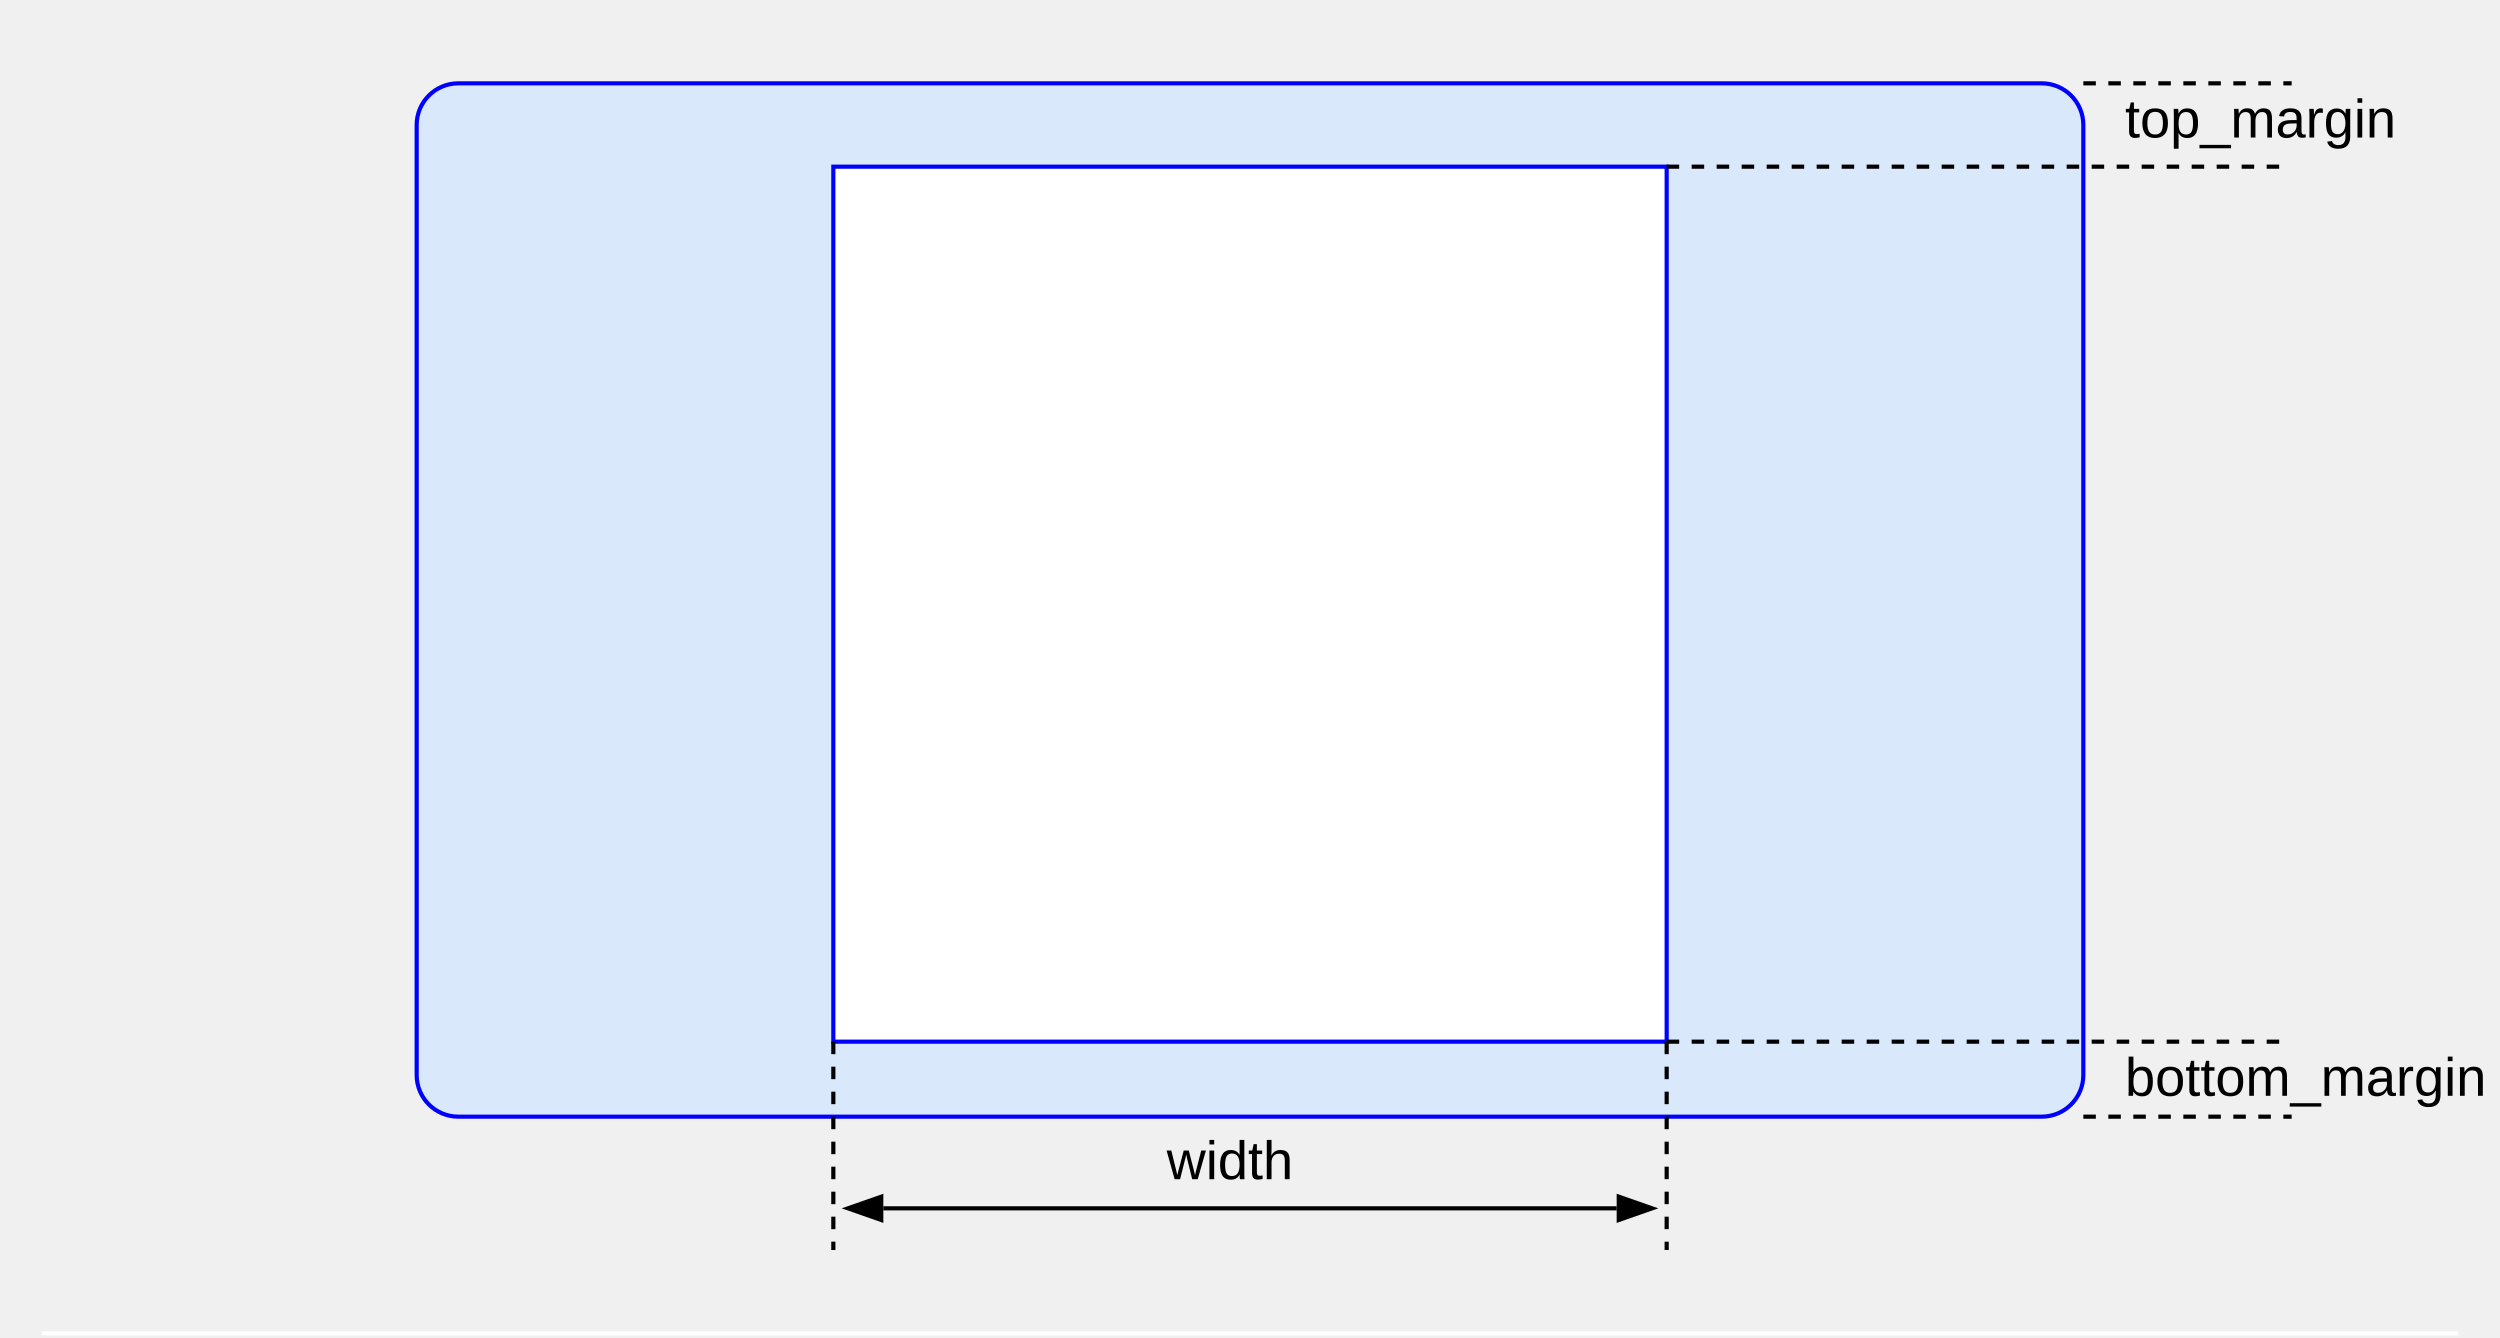
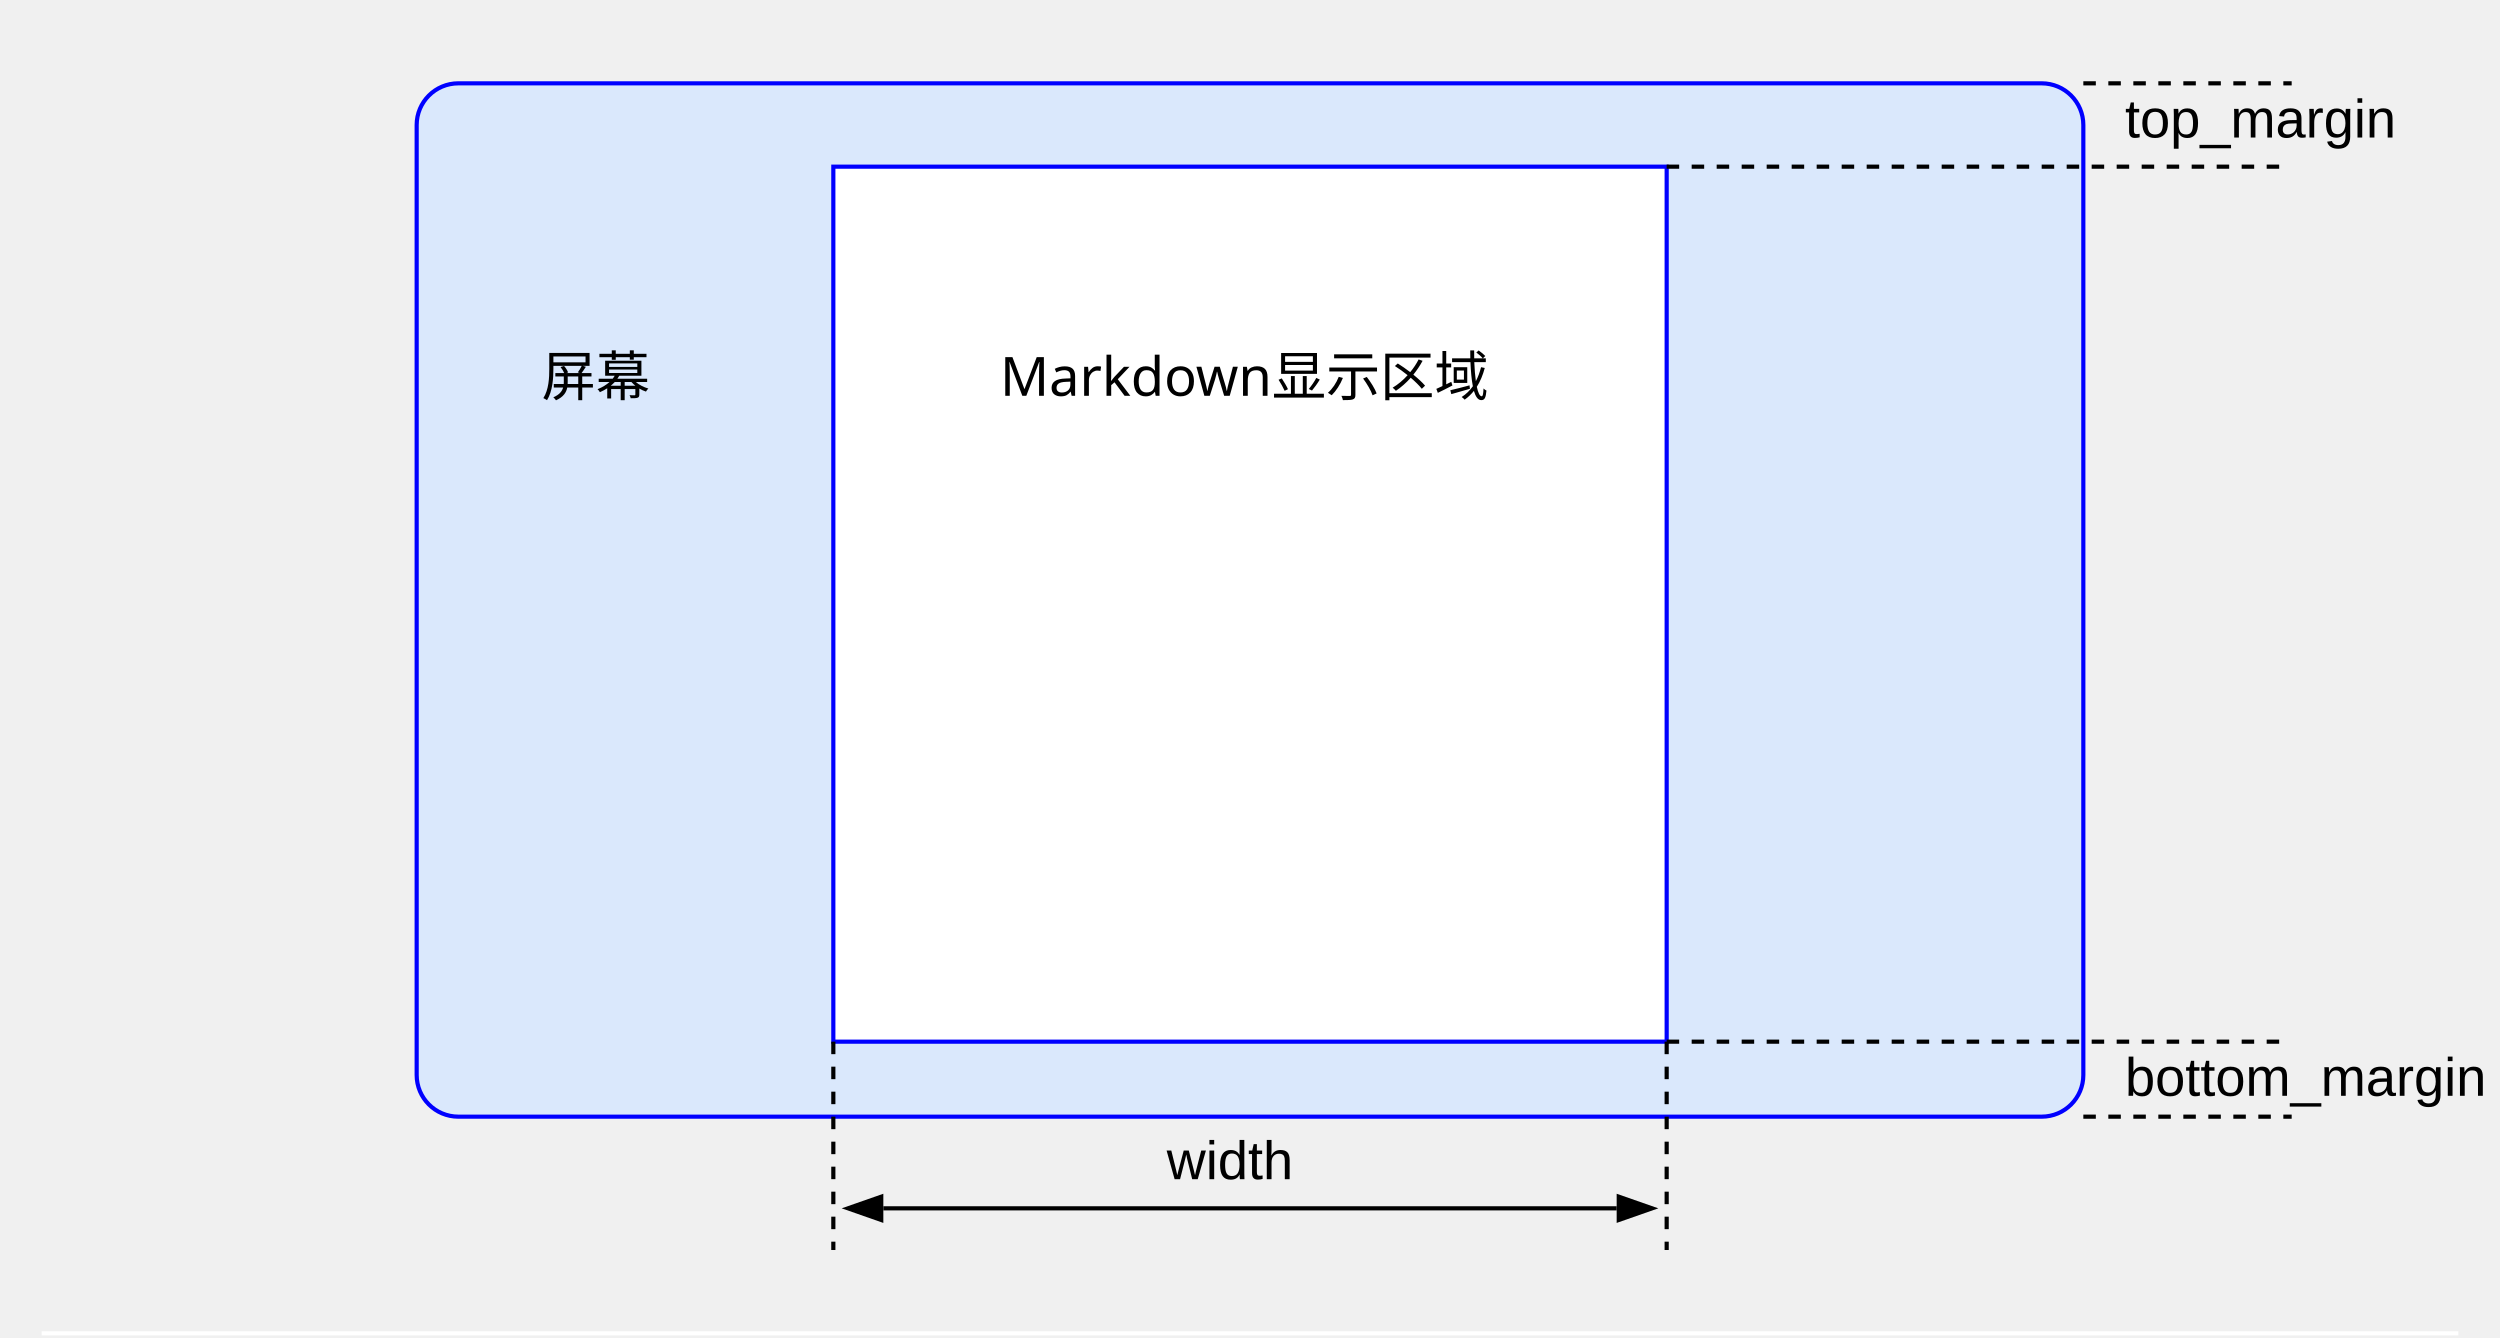
<svg xmlns="http://www.w3.org/2000/svg" version="1.1" width="600" height="321">
  <defs>
    <marker id="arrowhead" markerWidth="10" markerHeight="7" refX="0" refY="3.5" orient="auto">
      <polygon points="0 0, 10 3.5, 0 7" />
    </marker>
  </defs>
  <path id="bottomxline" d="M 10 320 h 580" stroke="#FFFFFF" stroke-width="1" fill="none" />
  <path d="M 100 30 a 10 10 0 0 1 10 -10 h 380 a 10 10 0 0 1 10 10 v 228 a 10 10 0 0 1 -10 10 h -380 a 10 10 0 0 1 -10 -10 v -228" stroke="#0000FF" stroke-width="1" fill="#DAE8FC" />
  <rect x="200" y="40" width="200" height="210" style="fill:#FFFFFF;stroke:#0000FF;stroke-width:1" />
  <path d="M 500 20 h 50" stroke="#000000" stroke-width="1" stroke-dasharray="3,3" fill="none" />
  <path d="M 400 40 h 150" stroke="#000000" stroke-width="1" stroke-dasharray="3,3" fill="none" />
  <path d="M 200 250 v 50" stroke="#000000" stroke-width="1" stroke-dasharray="3,3" fill="none" />
  <path d="M 400 250 v 50" stroke="#000000" stroke-width="1" stroke-dasharray="3,3" fill="none" />
  <path d="M 500 268 h 50" stroke="#000000" stroke-width="1" stroke-dasharray="3,3" fill="none" />
  <path d="M 400 250 h 150" stroke="#000000" stroke-width="1" stroke-dasharray="3,3" fill="none" />
  <text x="510" y="33" style="font-size:13px;font-family:'Arial'">top_margin</text>
  <text x="510" y="263" style="font-size:13px;font-family:'Arial'">bottom_margin</text>
  <text x="280" y="283" style="font-size:13px;font-family:'Arial'">width</text>
+   <text x="130" y="95" style="font-size:13px;font-family:'Microsoft Yahei'">屏幕</text>
+   <text x="240" y="95" style="font-size:13px;font-family:'Microsoft Yahei'">Markdown显示区域</text>
  <path d="M 300 290 H 212" stroke="#000000" stroke-width="1" fill="none" marker-end="url(#arrowhead)" />
  <path d="M 300 290 H 388" stroke="#000000" stroke-width="1" fill="none" marker-end="url(#arrowhead)" />
</svg>
